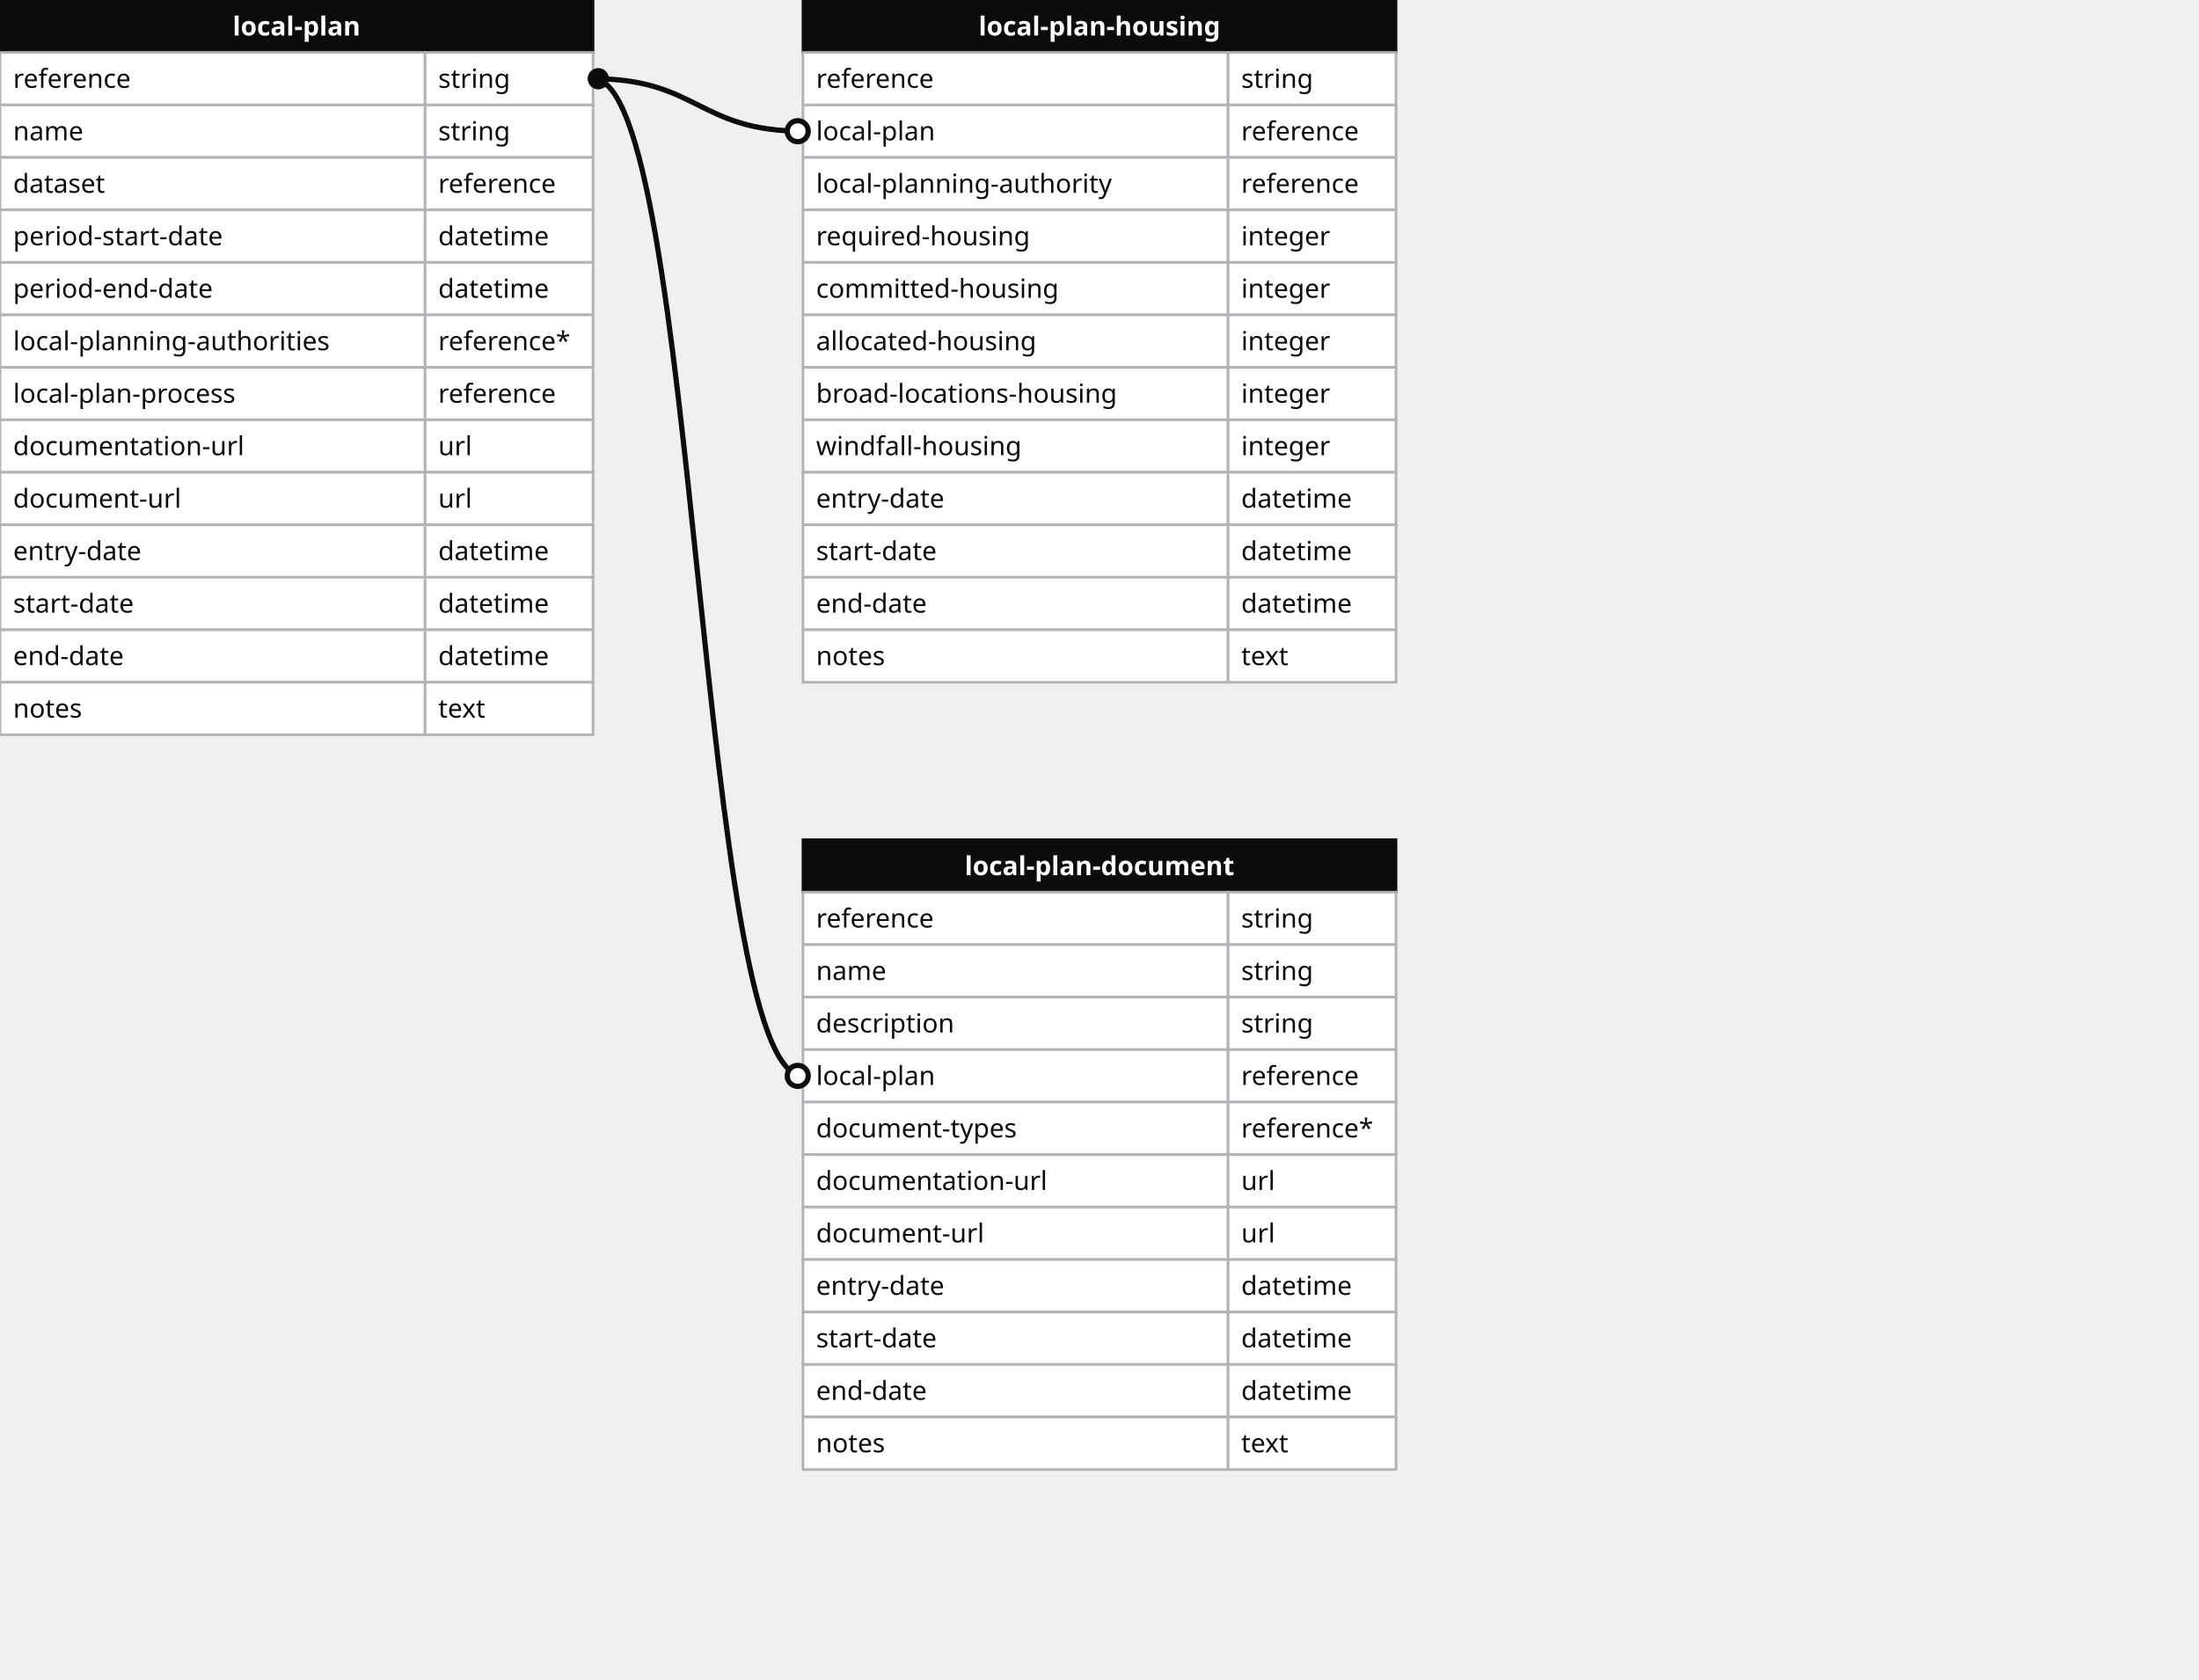
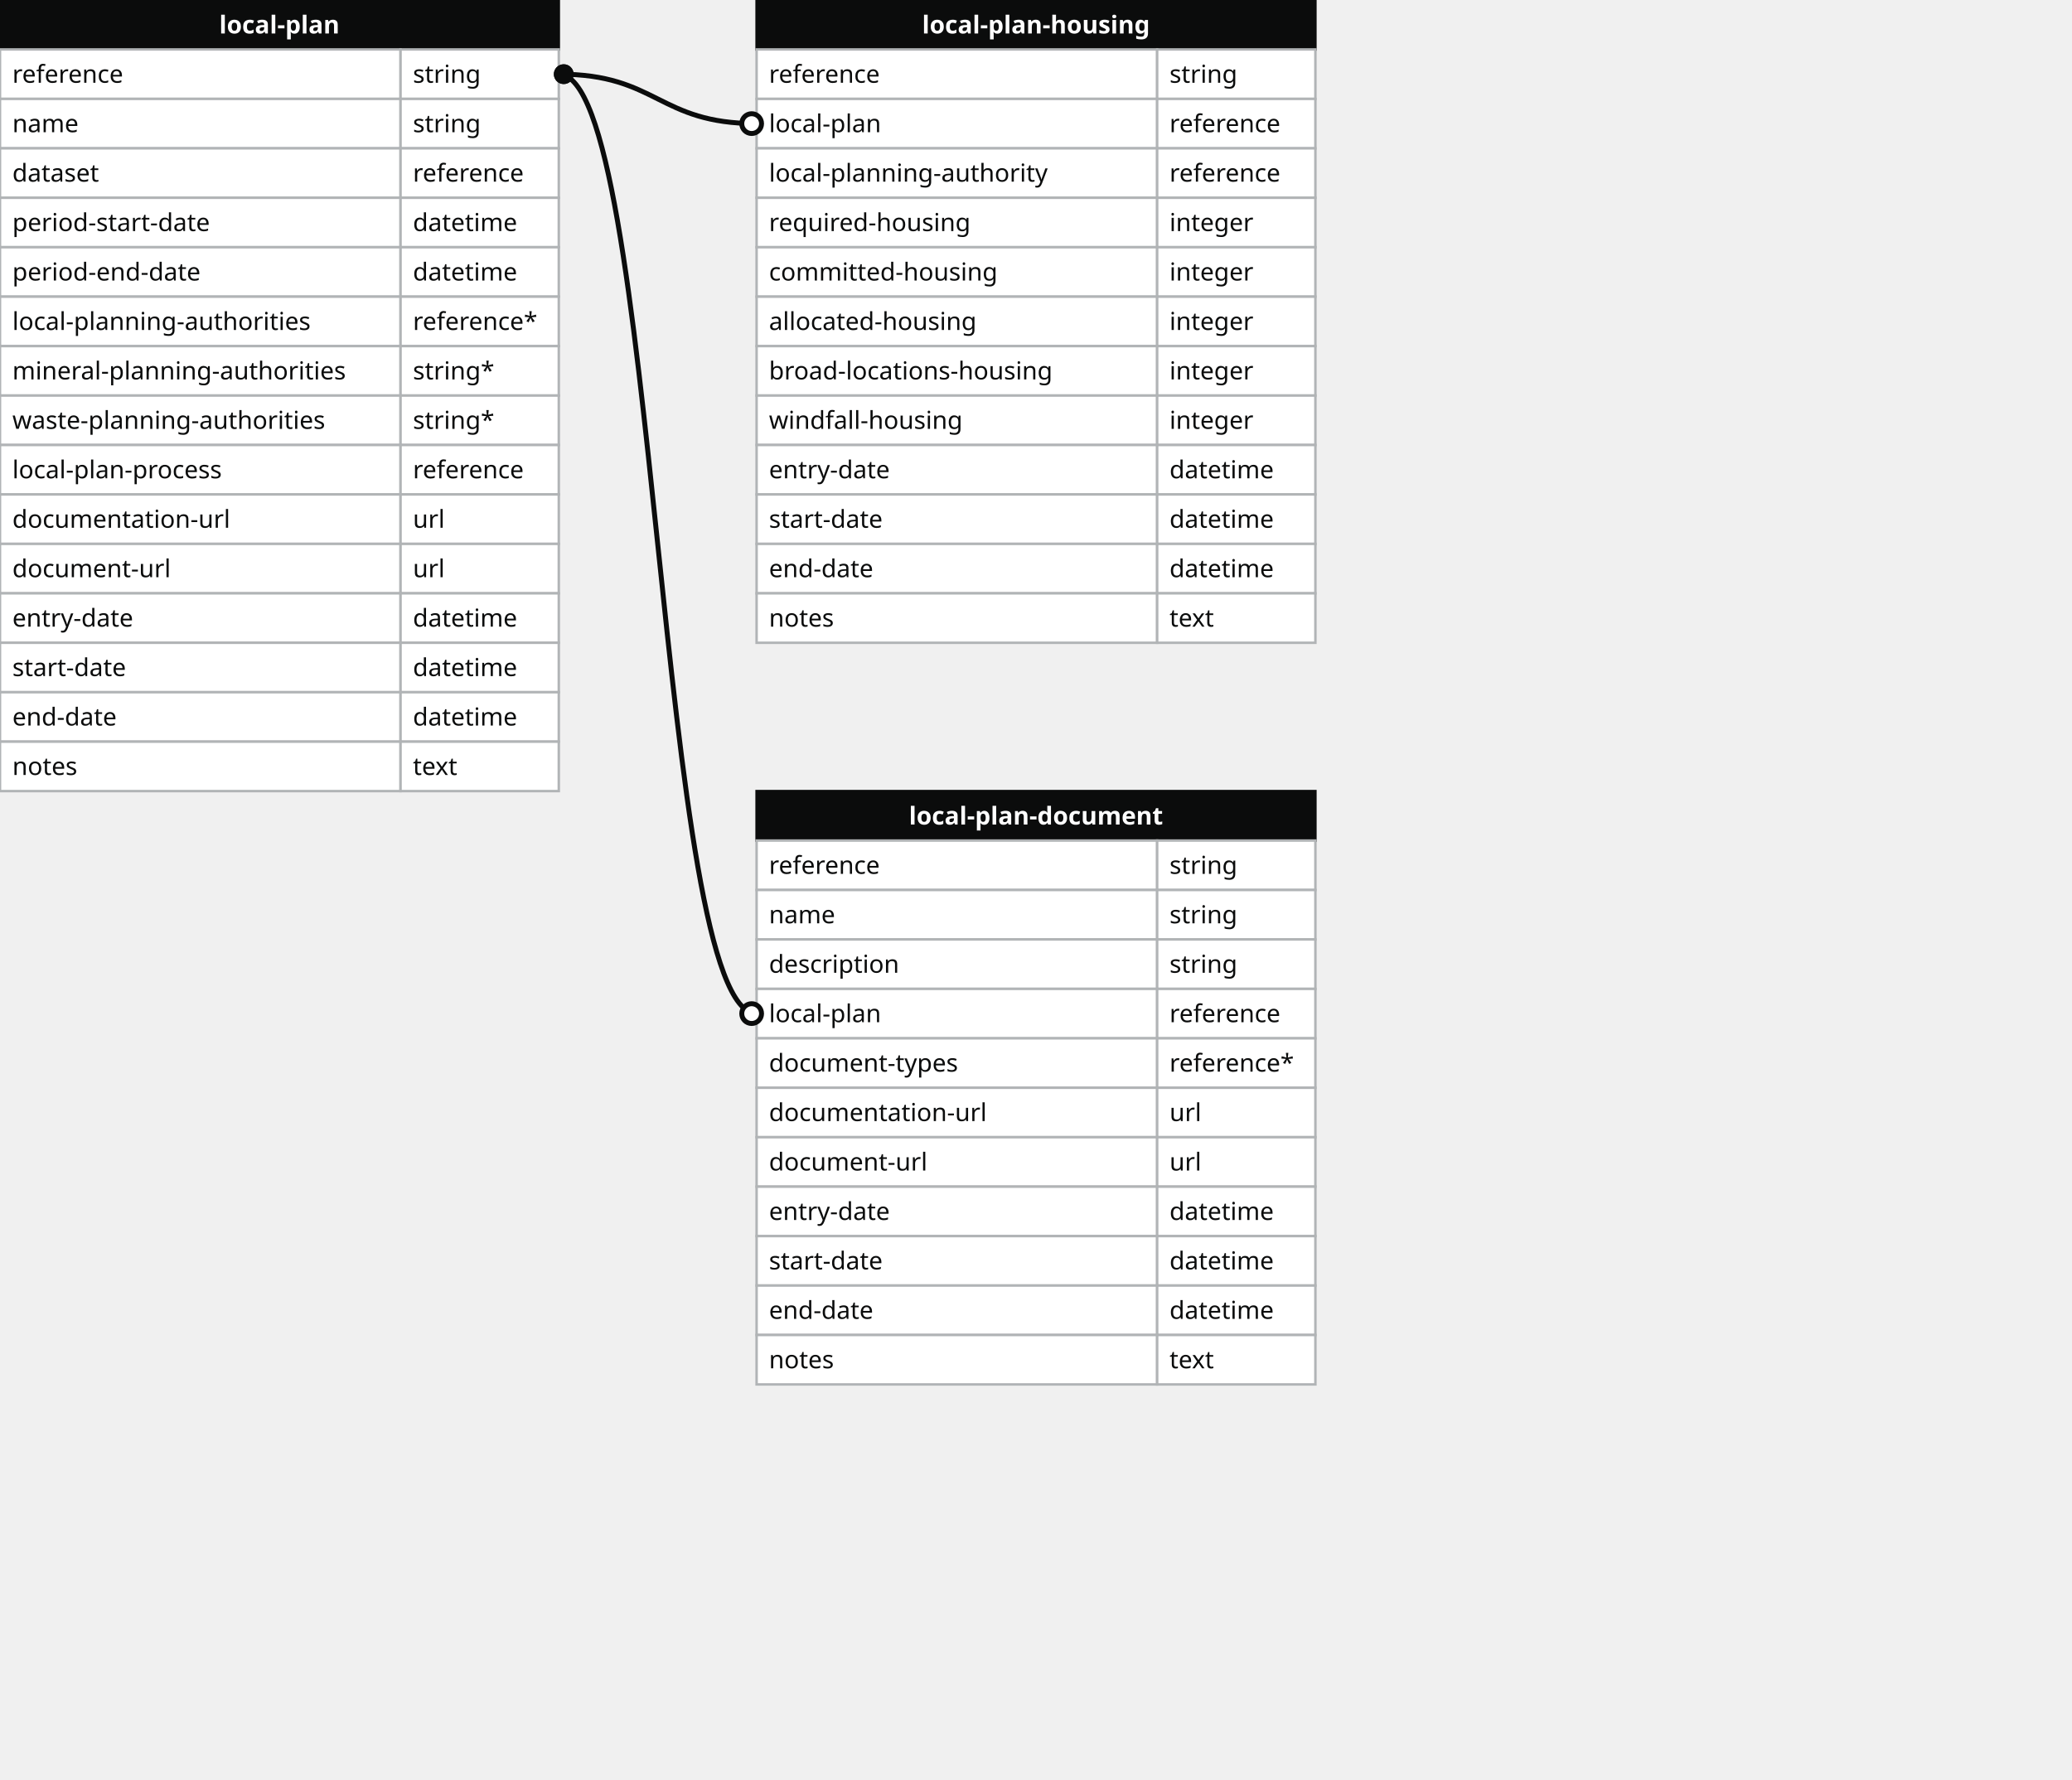
- <svg xmlns="http://www.w3.org/2000/svg" width="838" height="640">
+ <svg xmlns="http://www.w3.org/2000/svg" width="838" height="720">
  <defs>
    <style>
    text{font-family:sans-serif; font-size:10px; dominant-baseline:middle;}
    text.name{fill:#fff;font-weight:700;text-anchor:middle}
    rect.name{fill:#0b0c0c; stroke:#0b0c0c;}
    rect{fill:#fff;stroke:#b1b4b6;}
    text.field{fill:#0b0c0c;}
    text.datatype{fill:#0b0c0c;}
    .line{stroke:#0b0c0c;}
    </style>
    <marker id="start-dot" markerWidth="6" markerHeight="6" refX="4" refY="3" markerUnits="strokeWidth">
      <circle cx="3" cy="3" r="2" fill="#fff" stroke="#0b0c0c" />
    </marker>
    <marker id="end-dot" markerWidth="6" markerHeight="6" refX="2" refY="3" markerUnits="strokeWidth">
      <circle cx="3" cy="3" r="2" fill="#0b0c0c" />
    </marker>
  </defs>
  <g>
    <rect x="0" y="0" width="226" height="20" class="name" />
    <text x="113" y="10" class="name">local-plan</text>
    <rect x="0" y="20" width="162" height="20" class="field" />
    <rect x="162" y="20" width="64" height="20" class="datatype" />
    <text x="5" y="30" class="field">reference</text>
    <text x="167" y="30" class="datatype">string</text>
    <rect x="0" y="40" width="162" height="20" class="field" />
    <rect x="162" y="40" width="64" height="20" class="datatype" />
    <text x="5" y="50" class="field">name</text>
    <text x="167" y="50" class="datatype">string</text>
    <rect x="0" y="60" width="162" height="20" class="field" />
    <rect x="162" y="60" width="64" height="20" class="datatype" />
    <text x="5" y="70" class="field">dataset</text>
    <text x="167" y="70" class="datatype">reference</text>
    <rect x="0" y="80" width="162" height="20" class="field" />
    <rect x="162" y="80" width="64" height="20" class="datatype" />
    <text x="5" y="90" class="field">period-start-date</text>
    <text x="167" y="90" class="datatype">datetime</text>
    <rect x="0" y="100" width="162" height="20" class="field" />
    <rect x="162" y="100" width="64" height="20" class="datatype" />
    <text x="5" y="110" class="field">period-end-date</text>
    <text x="167" y="110" class="datatype">datetime</text>
    <rect x="0" y="120" width="162" height="20" class="field" />
    <rect x="162" y="120" width="64" height="20" class="datatype" />
    <text x="5" y="130" class="field">local-planning-authorities</text>
    <text x="167" y="130" class="datatype">reference*</text>
    <rect x="0" y="140" width="162" height="20" class="field" />
    <rect x="162" y="140" width="64" height="20" class="datatype" />
-     <text x="5" y="150" class="field">local-plan-process</text>
-     <text x="167" y="150" class="datatype">reference</text>
+     <text x="5" y="150" class="field">mineral-planning-authorities</text>
+     <text x="167" y="150" class="datatype">string*</text>
    <rect x="0" y="160" width="162" height="20" class="field" />
    <rect x="162" y="160" width="64" height="20" class="datatype" />
-     <text x="5" y="170" class="field">documentation-url</text>
-     <text x="167" y="170" class="datatype">url</text>
+     <text x="5" y="170" class="field">waste-planning-authorities</text>
+     <text x="167" y="170" class="datatype">string*</text>
    <rect x="0" y="180" width="162" height="20" class="field" />
    <rect x="162" y="180" width="64" height="20" class="datatype" />
-     <text x="5" y="190" class="field">document-url</text>
-     <text x="167" y="190" class="datatype">url</text>
+     <text x="5" y="190" class="field">local-plan-process</text>
+     <text x="167" y="190" class="datatype">reference</text>
    <rect x="0" y="200" width="162" height="20" class="field" />
    <rect x="162" y="200" width="64" height="20" class="datatype" />
-     <text x="5" y="210" class="field">entry-date</text>
-     <text x="167" y="210" class="datatype">datetime</text>
+     <text x="5" y="210" class="field">documentation-url</text>
+     <text x="167" y="210" class="datatype">url</text>
    <rect x="0" y="220" width="162" height="20" class="field" />
    <rect x="162" y="220" width="64" height="20" class="datatype" />
-     <text x="5" y="230" class="field">start-date</text>
-     <text x="167" y="230" class="datatype">datetime</text>
+     <text x="5" y="230" class="field">document-url</text>
+     <text x="167" y="230" class="datatype">url</text>
    <rect x="0" y="240" width="162" height="20" class="field" />
    <rect x="162" y="240" width="64" height="20" class="datatype" />
-     <text x="5" y="250" class="field">end-date</text>
+     <text x="5" y="250" class="field">entry-date</text>
    <text x="167" y="250" class="datatype">datetime</text>
    <rect x="0" y="260" width="162" height="20" class="field" />
    <rect x="162" y="260" width="64" height="20" class="datatype" />
-     <text x="5" y="270" class="field">notes</text>
-     <text x="167" y="270" class="datatype">text</text>
+     <text x="5" y="270" class="field">start-date</text>
+     <text x="167" y="270" class="datatype">datetime</text>
+     <rect x="0" y="280" width="162" height="20" class="field" />
+     <rect x="162" y="280" width="64" height="20" class="datatype" />
+     <text x="5" y="290" class="field">end-date</text>
+     <text x="167" y="290" class="datatype">datetime</text>
+     <rect x="0" y="300" width="162" height="20" class="field" />
+     <rect x="162" y="300" width="64" height="20" class="datatype" />
+     <text x="5" y="310" class="field">notes</text>
+     <text x="167" y="310" class="datatype">text</text>
  </g>
  <g>
    <rect x="306" y="0" width="226" height="20" class="name" />
    <text x="419" y="10" class="name">local-plan-housing</text>
    <rect x="306" y="20" width="162" height="20" class="field" />
    <rect x="468" y="20" width="64" height="20" class="datatype" />
    <text x="311" y="30" class="field">reference</text>
    <text x="473" y="30" class="datatype">string</text>
    <rect x="306" y="40" width="162" height="20" class="field" />
    <rect x="468" y="40" width="64" height="20" class="datatype" />
    <text x="311" y="50" class="field">local-plan</text>
    <text x="473" y="50" class="datatype">reference</text>
    <rect x="306" y="60" width="162" height="20" class="field" />
    <rect x="468" y="60" width="64" height="20" class="datatype" />
    <text x="311" y="70" class="field">local-planning-authority</text>
    <text x="473" y="70" class="datatype">reference</text>
    <rect x="306" y="80" width="162" height="20" class="field" />
    <rect x="468" y="80" width="64" height="20" class="datatype" />
    <text x="311" y="90" class="field">required-housing</text>
    <text x="473" y="90" class="datatype">integer</text>
    <rect x="306" y="100" width="162" height="20" class="field" />
    <rect x="468" y="100" width="64" height="20" class="datatype" />
    <text x="311" y="110" class="field">committed-housing</text>
    <text x="473" y="110" class="datatype">integer</text>
    <rect x="306" y="120" width="162" height="20" class="field" />
    <rect x="468" y="120" width="64" height="20" class="datatype" />
    <text x="311" y="130" class="field">allocated-housing</text>
    <text x="473" y="130" class="datatype">integer</text>
    <rect x="306" y="140" width="162" height="20" class="field" />
    <rect x="468" y="140" width="64" height="20" class="datatype" />
    <text x="311" y="150" class="field">broad-locations-housing</text>
    <text x="473" y="150" class="datatype">integer</text>
    <rect x="306" y="160" width="162" height="20" class="field" />
    <rect x="468" y="160" width="64" height="20" class="datatype" />
    <text x="311" y="170" class="field">windfall-housing</text>
    <text x="473" y="170" class="datatype">integer</text>
    <rect x="306" y="180" width="162" height="20" class="field" />
    <rect x="468" y="180" width="64" height="20" class="datatype" />
    <text x="311" y="190" class="field">entry-date</text>
    <text x="473" y="190" class="datatype">datetime</text>
    <rect x="306" y="200" width="162" height="20" class="field" />
    <rect x="468" y="200" width="64" height="20" class="datatype" />
    <text x="311" y="210" class="field">start-date</text>
    <text x="473" y="210" class="datatype">datetime</text>
    <rect x="306" y="220" width="162" height="20" class="field" />
    <rect x="468" y="220" width="64" height="20" class="datatype" />
    <text x="311" y="230" class="field">end-date</text>
    <text x="473" y="230" class="datatype">datetime</text>
    <rect x="306" y="240" width="162" height="20" class="field" />
    <rect x="468" y="240" width="64" height="20" class="datatype" />
    <text x="311" y="250" class="field">notes</text>
    <text x="473" y="250" class="datatype">text</text>
  </g>
  <g>
    <rect x="306" y="320" width="226" height="20" class="name" />
    <text x="419" y="330" class="name">local-plan-document</text>
    <rect x="306" y="340" width="162" height="20" class="field" />
    <rect x="468" y="340" width="64" height="20" class="datatype" />
    <text x="311" y="350" class="field">reference</text>
    <text x="473" y="350" class="datatype">string</text>
    <rect x="306" y="360" width="162" height="20" class="field" />
    <rect x="468" y="360" width="64" height="20" class="datatype" />
    <text x="311" y="370" class="field">name</text>
    <text x="473" y="370" class="datatype">string</text>
    <rect x="306" y="380" width="162" height="20" class="field" />
    <rect x="468" y="380" width="64" height="20" class="datatype" />
    <text x="311" y="390" class="field">description</text>
    <text x="473" y="390" class="datatype">string</text>
    <rect x="306" y="400" width="162" height="20" class="field" />
    <rect x="468" y="400" width="64" height="20" class="datatype" />
    <text x="311" y="410" class="field">local-plan</text>
    <text x="473" y="410" class="datatype">reference</text>
    <rect x="306" y="420" width="162" height="20" class="field" />
    <rect x="468" y="420" width="64" height="20" class="datatype" />
    <text x="311" y="430" class="field">document-types</text>
    <text x="473" y="430" class="datatype">reference*</text>
    <rect x="306" y="440" width="162" height="20" class="field" />
    <rect x="468" y="440" width="64" height="20" class="datatype" />
    <text x="311" y="450" class="field">documentation-url</text>
    <text x="473" y="450" class="datatype">url</text>
    <rect x="306" y="460" width="162" height="20" class="field" />
    <rect x="468" y="460" width="64" height="20" class="datatype" />
    <text x="311" y="470" class="field">document-url</text>
    <text x="473" y="470" class="datatype">url</text>
    <rect x="306" y="480" width="162" height="20" class="field" />
    <rect x="468" y="480" width="64" height="20" class="datatype" />
    <text x="311" y="490" class="field">entry-date</text>
    <text x="473" y="490" class="datatype">datetime</text>
    <rect x="306" y="500" width="162" height="20" class="field" />
    <rect x="468" y="500" width="64" height="20" class="datatype" />
    <text x="311" y="510" class="field">start-date</text>
    <text x="473" y="510" class="datatype">datetime</text>
    <rect x="306" y="520" width="162" height="20" class="field" />
    <rect x="468" y="520" width="64" height="20" class="datatype" />
    <text x="311" y="530" class="field">end-date</text>
    <text x="473" y="530" class="datatype">datetime</text>
    <rect x="306" y="540" width="162" height="20" class="field" />
    <rect x="468" y="540" width="64" height="20" class="datatype" />
    <text x="311" y="550" class="field">notes</text>
    <text x="473" y="550" class="datatype">text</text>
  </g>
  <path class="line" fill="none" stroke-width="2" marker-start="url(#start-dot)" marker-end="url(#end-dot)" d="M 306 50 C 266.0 50 266.0 30 226 30" />
  <path class="line" fill="none" stroke-width="2" marker-start="url(#start-dot)" marker-end="url(#end-dot)" d="M 306 410 C 266.0 410 266.0 30 226 30" />
</svg>
